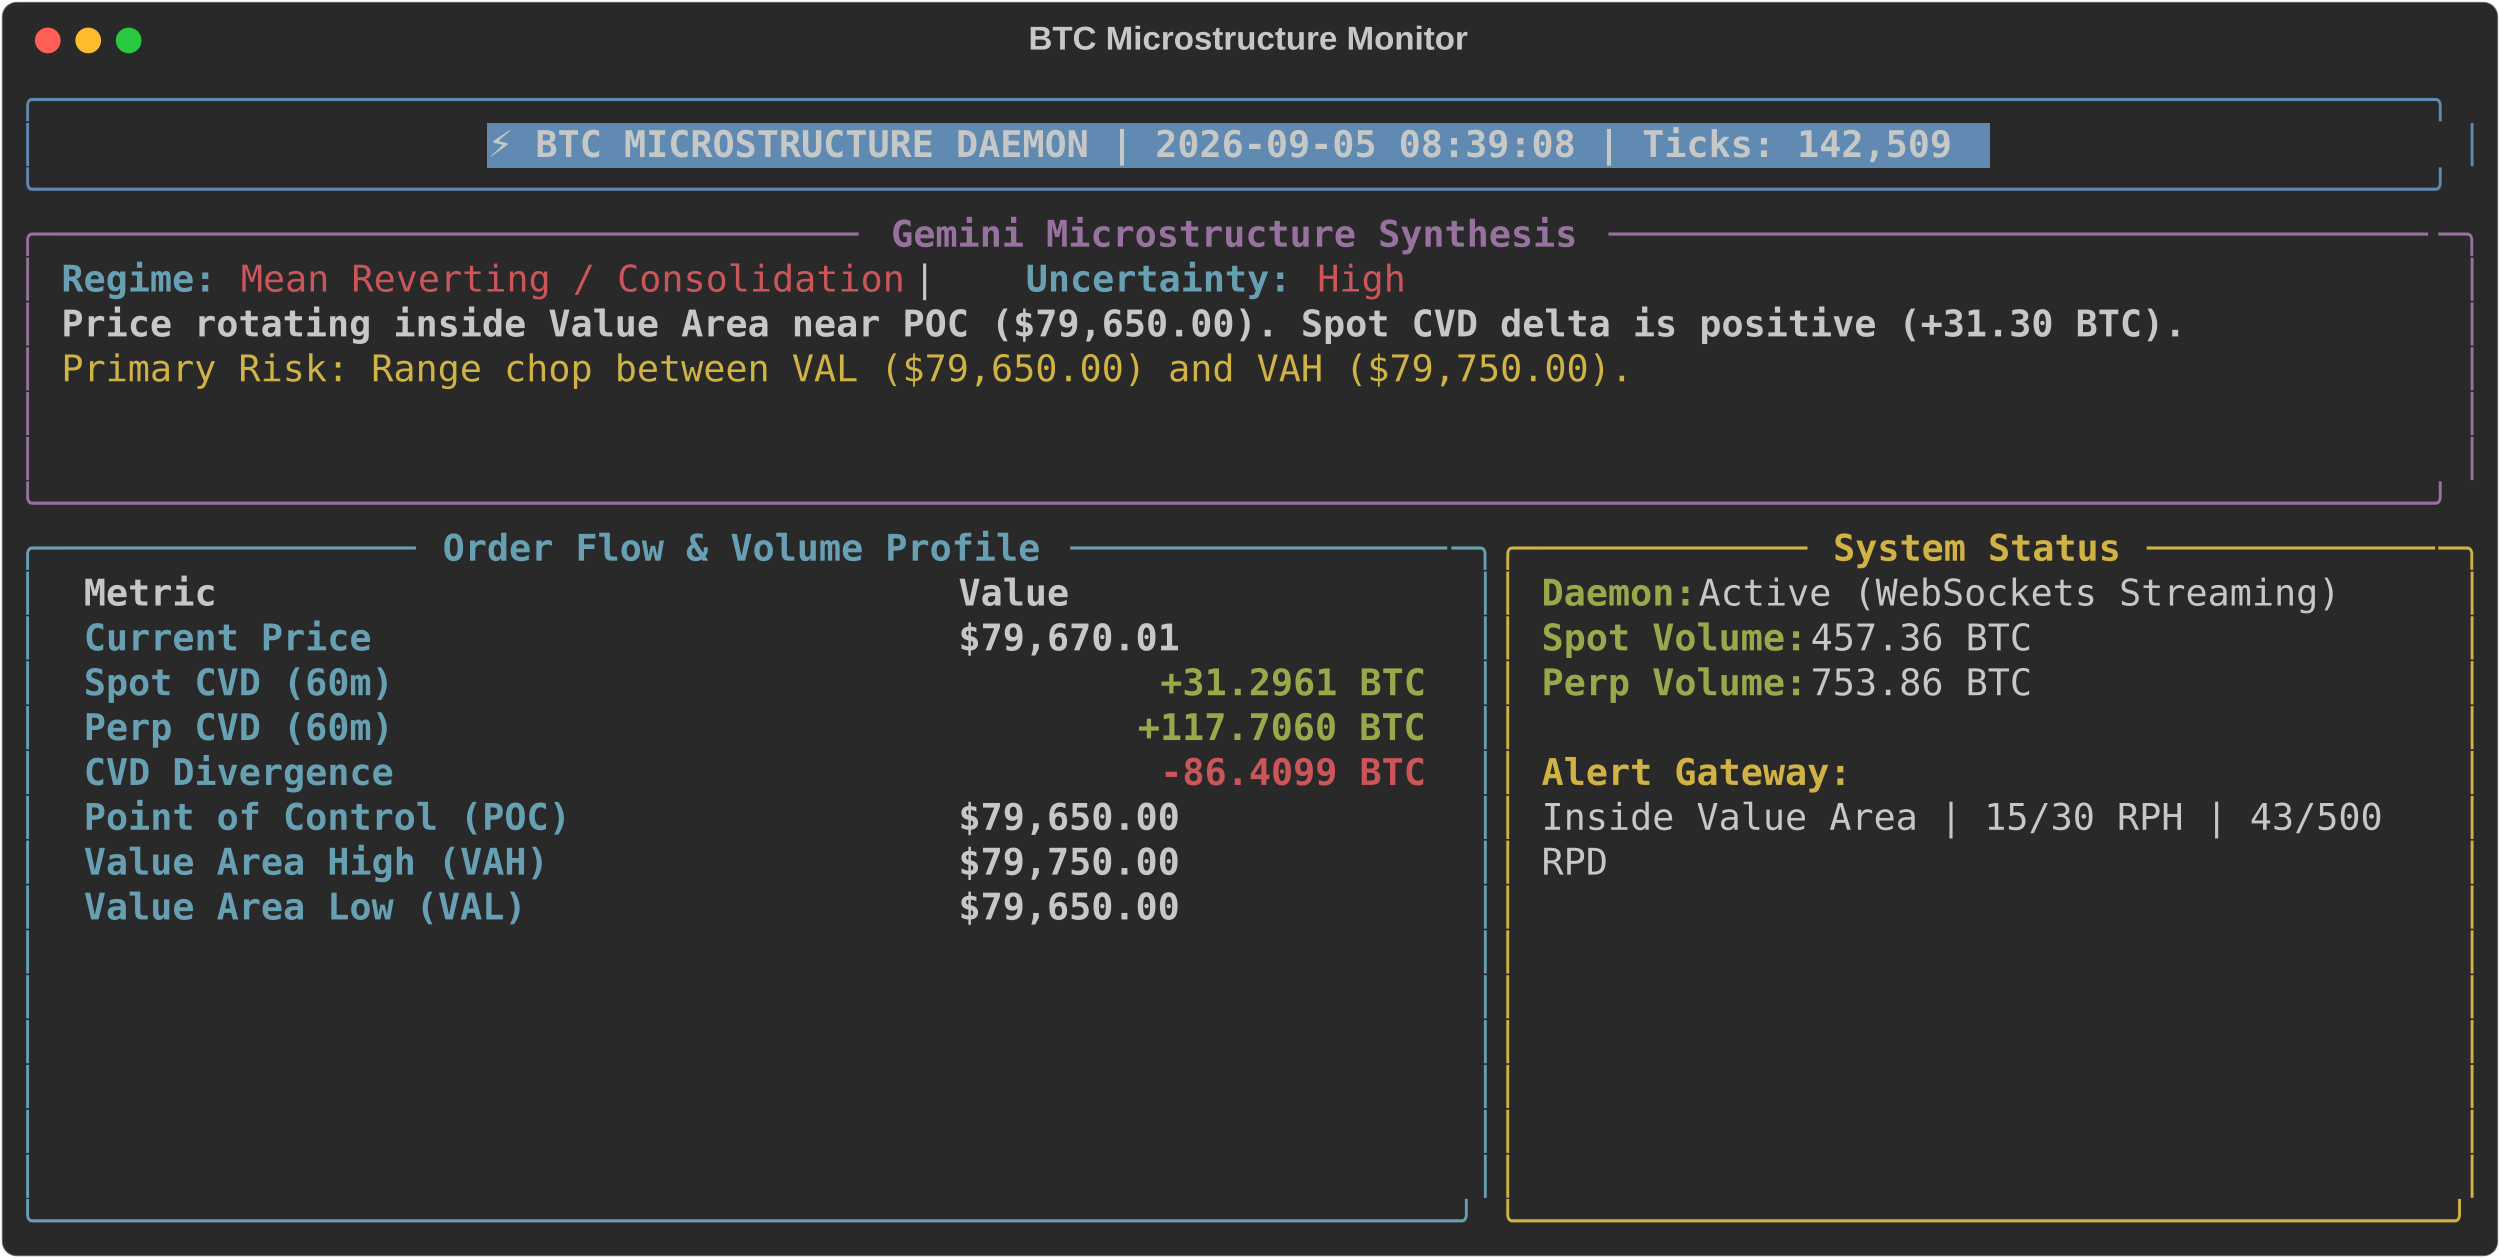
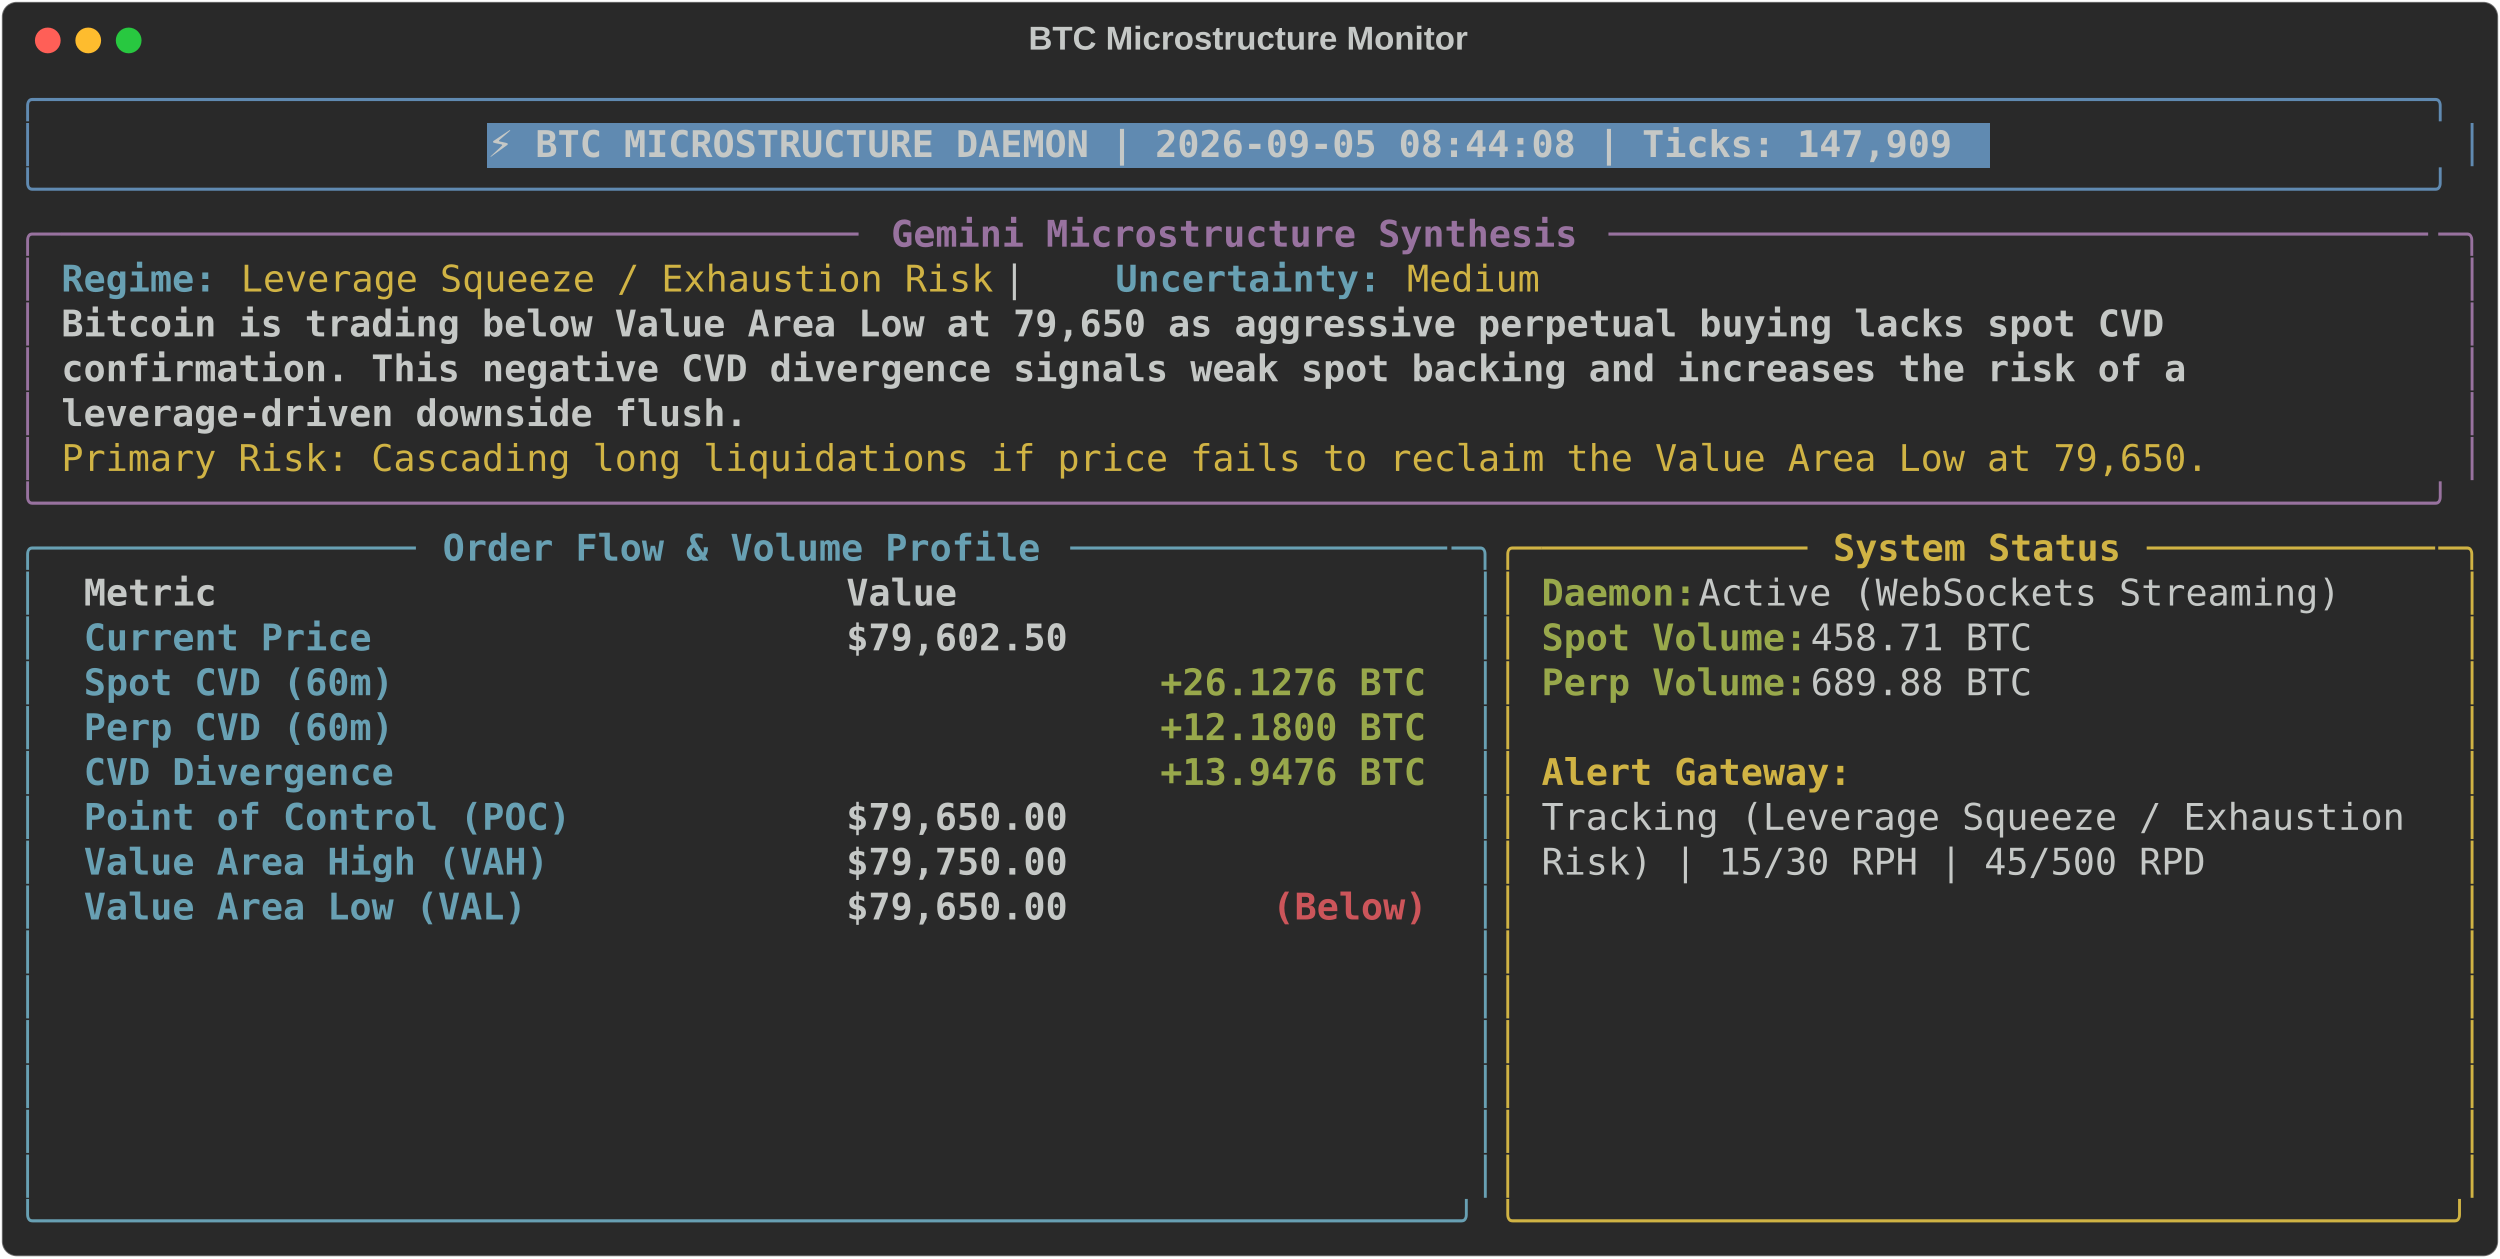
<svg xmlns="http://www.w3.org/2000/svg" class="rich-terminal" viewBox="0 0 1360 684.4">
  <style>

    @font-face {
        font-family: "Fira Code";
        src: local("FiraCode-Regular"),
                url("https://cdnjs.cloudflare.com/ajax/libs/firacode/6.2.0/woff2/FiraCode-Regular.woff2") format("woff2"),
                url("https://cdnjs.cloudflare.com/ajax/libs/firacode/6.2.0/woff/FiraCode-Regular.woff") format("woff");
        font-style: normal;
        font-weight: 400;
    }
    @font-face {
        font-family: "Fira Code";
        src: local("FiraCode-Bold"),
                url("https://cdnjs.cloudflare.com/ajax/libs/firacode/6.2.0/woff2/FiraCode-Bold.woff2") format("woff2"),
                url("https://cdnjs.cloudflare.com/ajax/libs/firacode/6.2.0/woff/FiraCode-Bold.woff") format("woff");
        font-style: bold;
        font-weight: 700;
    }

-     .terminal-72569911-matrix {
+     .terminal-2260129843-matrix {
        font-family: Fira Code, monospace;
        font-size: 20px;
        line-height: 24.4px;
        font-variant-east-asian: full-width;
    }

-     .terminal-72569911-title {
+     .terminal-2260129843-title {
        font-size: 18px;
        font-weight: bold;
        font-family: arial;
    }

-     .terminal-72569911-r1 { fill: #608ab1 }
- .terminal-72569911-r2 { fill: #c5c8c6 }
- .terminal-72569911-r3 { fill: #c5c8c6;font-weight: bold }
- .terminal-72569911-r4 { fill: #98729f }
- .terminal-72569911-r5 { fill: #98729f;font-weight: bold }
- .terminal-72569911-r6 { fill: #68a0b3;font-weight: bold }
- .terminal-72569911-r7 { fill: #cc555a }
- .terminal-72569911-r8 { fill: #d0b344 }
- .terminal-72569911-r9 { fill: #68a0b3 }
- .terminal-72569911-r10 { fill: #d0b344;font-weight: bold }
- .terminal-72569911-r11 { fill: #98a84b;font-weight: bold }
- .terminal-72569911-r12 { fill: #cc555a;font-weight: bold }
+     .terminal-2260129843-r1 { fill: #608ab1 }
+ .terminal-2260129843-r2 { fill: #c5c8c6 }
+ .terminal-2260129843-r3 { fill: #c5c8c6;font-weight: bold }
+ .terminal-2260129843-r4 { fill: #98729f }
+ .terminal-2260129843-r5 { fill: #98729f;font-weight: bold }
+ .terminal-2260129843-r6 { fill: #68a0b3;font-weight: bold }
+ .terminal-2260129843-r7 { fill: #d0b344 }
+ .terminal-2260129843-r8 { fill: #68a0b3 }
+ .terminal-2260129843-r9 { fill: #d0b344;font-weight: bold }
+ .terminal-2260129843-r10 { fill: #98a84b;font-weight: bold }
+ .terminal-2260129843-r11 { fill: #cc555a;font-weight: bold }
    </style>
  <defs>
-     <clipPath id="terminal-72569911-clip-terminal">
+     <clipPath id="terminal-2260129843-clip-terminal">
      <rect x="0" y="0" width="1341.0" height="633.4" />
    </clipPath>
-     <clipPath id="terminal-72569911-line-0">
+     <clipPath id="terminal-2260129843-line-0">
      <rect x="0" y="1.5" width="1342" height="24.65" />
    </clipPath>
-     <clipPath id="terminal-72569911-line-1">
+     <clipPath id="terminal-2260129843-line-1">
      <rect x="0" y="25.9" width="1342" height="24.65" />
    </clipPath>
-     <clipPath id="terminal-72569911-line-2">
+     <clipPath id="terminal-2260129843-line-2">
      <rect x="0" y="50.3" width="1342" height="24.65" />
    </clipPath>
-     <clipPath id="terminal-72569911-line-3">
+     <clipPath id="terminal-2260129843-line-3">
      <rect x="0" y="74.7" width="1342" height="24.65" />
    </clipPath>
-     <clipPath id="terminal-72569911-line-4">
+     <clipPath id="terminal-2260129843-line-4">
      <rect x="0" y="99.1" width="1342" height="24.65" />
    </clipPath>
-     <clipPath id="terminal-72569911-line-5">
+     <clipPath id="terminal-2260129843-line-5">
      <rect x="0" y="123.5" width="1342" height="24.65" />
    </clipPath>
-     <clipPath id="terminal-72569911-line-6">
+     <clipPath id="terminal-2260129843-line-6">
      <rect x="0" y="147.9" width="1342" height="24.65" />
    </clipPath>
-     <clipPath id="terminal-72569911-line-7">
+     <clipPath id="terminal-2260129843-line-7">
      <rect x="0" y="172.3" width="1342" height="24.65" />
    </clipPath>
-     <clipPath id="terminal-72569911-line-8">
+     <clipPath id="terminal-2260129843-line-8">
      <rect x="0" y="196.7" width="1342" height="24.65" />
    </clipPath>
-     <clipPath id="terminal-72569911-line-9">
+     <clipPath id="terminal-2260129843-line-9">
      <rect x="0" y="221.1" width="1342" height="24.65" />
    </clipPath>
-     <clipPath id="terminal-72569911-line-10">
+     <clipPath id="terminal-2260129843-line-10">
      <rect x="0" y="245.5" width="1342" height="24.65" />
    </clipPath>
-     <clipPath id="terminal-72569911-line-11">
+     <clipPath id="terminal-2260129843-line-11">
      <rect x="0" y="269.9" width="1342" height="24.65" />
    </clipPath>
-     <clipPath id="terminal-72569911-line-12">
+     <clipPath id="terminal-2260129843-line-12">
      <rect x="0" y="294.3" width="1342" height="24.65" />
    </clipPath>
-     <clipPath id="terminal-72569911-line-13">
+     <clipPath id="terminal-2260129843-line-13">
      <rect x="0" y="318.7" width="1342" height="24.65" />
    </clipPath>
-     <clipPath id="terminal-72569911-line-14">
+     <clipPath id="terminal-2260129843-line-14">
      <rect x="0" y="343.1" width="1342" height="24.65" />
    </clipPath>
-     <clipPath id="terminal-72569911-line-15">
+     <clipPath id="terminal-2260129843-line-15">
      <rect x="0" y="367.5" width="1342" height="24.65" />
    </clipPath>
-     <clipPath id="terminal-72569911-line-16">
+     <clipPath id="terminal-2260129843-line-16">
      <rect x="0" y="391.9" width="1342" height="24.65" />
    </clipPath>
-     <clipPath id="terminal-72569911-line-17">
+     <clipPath id="terminal-2260129843-line-17">
      <rect x="0" y="416.3" width="1342" height="24.65" />
    </clipPath>
-     <clipPath id="terminal-72569911-line-18">
+     <clipPath id="terminal-2260129843-line-18">
      <rect x="0" y="440.7" width="1342" height="24.65" />
    </clipPath>
-     <clipPath id="terminal-72569911-line-19">
+     <clipPath id="terminal-2260129843-line-19">
      <rect x="0" y="465.1" width="1342" height="24.65" />
    </clipPath>
-     <clipPath id="terminal-72569911-line-20">
+     <clipPath id="terminal-2260129843-line-20">
      <rect x="0" y="489.5" width="1342" height="24.65" />
    </clipPath>
-     <clipPath id="terminal-72569911-line-21">
+     <clipPath id="terminal-2260129843-line-21">
      <rect x="0" y="513.9" width="1342" height="24.65" />
    </clipPath>
-     <clipPath id="terminal-72569911-line-22">
+     <clipPath id="terminal-2260129843-line-22">
      <rect x="0" y="538.3" width="1342" height="24.65" />
    </clipPath>
-     <clipPath id="terminal-72569911-line-23">
+     <clipPath id="terminal-2260129843-line-23">
      <rect x="0" y="562.7" width="1342" height="24.65" />
    </clipPath>
-     <clipPath id="terminal-72569911-line-24">
+     <clipPath id="terminal-2260129843-line-24">
      <rect x="0" y="587.1" width="1342" height="24.65" />
    </clipPath>
  </defs>
  <rect fill="#292929" stroke="rgba(255,255,255,0.35)" stroke-width="1" x="1" y="1" width="1358" height="682.4" rx="8" />
-   <text class="terminal-72569911-title" fill="#c5c8c6" text-anchor="middle" x="679" y="27">BTC Microstructure Monitor</text>
+   <text class="terminal-2260129843-title" fill="#c5c8c6" text-anchor="middle" x="679" y="27">BTC Microstructure Monitor</text>
  <g transform="translate(26,22)">
    <circle cx="0" cy="0" r="7" fill="#ff5f57" />
    <circle cx="22" cy="0" r="7" fill="#febc2e" />
    <circle cx="44" cy="0" r="7" fill="#28c840" />
  </g>
-   <g transform="translate(9, 41)" clip-path="url(#terminal-72569911-clip-terminal)">
+   <g transform="translate(9, 41)" clip-path="url(#terminal-2260129843-clip-terminal)">
    <rect fill="#608ab1" x="256.2" y="25.9" width="817.4" height="24.65" shape-rendering="crispEdges" />
-     <g class="terminal-72569911-matrix">
-       <text class="terminal-72569911-r1" x="0" y="20" textLength="1342" clip-path="url(#terminal-72569911-line-0)">╭────────────────────────────────────────────────────────────────────────────────────────────────────────────╮</text>
-       <text class="terminal-72569911-r2" x="1342" y="20" textLength="12.2" clip-path="url(#terminal-72569911-line-0)">
- </text>
-       <text class="terminal-72569911-r1" x="0" y="44.4" textLength="12.2" clip-path="url(#terminal-72569911-line-1)">│</text>
-       <text class="terminal-72569911-r3" x="256.2" y="44.4" textLength="805.2" clip-path="url(#terminal-72569911-line-1)">⚡ BTC MICROSTRUCTURE DAEMON | 2026-09-05 08:39:08 | Ticks: 142,509</text>
-       <text class="terminal-72569911-r1" x="1329.8" y="44.4" textLength="12.2" clip-path="url(#terminal-72569911-line-1)">│</text>
-       <text class="terminal-72569911-r2" x="1342" y="44.4" textLength="12.2" clip-path="url(#terminal-72569911-line-1)">
- </text>
-       <text class="terminal-72569911-r1" x="0" y="68.8" textLength="1342" clip-path="url(#terminal-72569911-line-2)">╰────────────────────────────────────────────────────────────────────────────────────────────────────────────╯</text>
-       <text class="terminal-72569911-r2" x="1342" y="68.8" textLength="12.2" clip-path="url(#terminal-72569911-line-2)">
- </text>
-       <text class="terminal-72569911-r4" x="0" y="93.2" textLength="24.4" clip-path="url(#terminal-72569911-line-3)">╭─</text>
-       <text class="terminal-72569911-r4" x="24.4" y="93.2" textLength="439.2" clip-path="url(#terminal-72569911-line-3)">────────────────────────────────────</text>
-       <text class="terminal-72569911-r5" x="475.8" y="93.2" textLength="378.2" clip-path="url(#terminal-72569911-line-3)">Gemini Microstructure Synthesis</text>
-       <text class="terminal-72569911-r4" x="866.2" y="93.2" textLength="451.4" clip-path="url(#terminal-72569911-line-3)">─────────────────────────────────────</text>
-       <text class="terminal-72569911-r4" x="1317.6" y="93.2" textLength="24.4" clip-path="url(#terminal-72569911-line-3)">─╮</text>
-       <text class="terminal-72569911-r2" x="1342" y="93.2" textLength="12.2" clip-path="url(#terminal-72569911-line-3)">
- </text>
-       <text class="terminal-72569911-r4" x="0" y="117.6" textLength="12.2" clip-path="url(#terminal-72569911-line-4)">│</text>
-       <text class="terminal-72569911-r6" x="24.4" y="117.6" textLength="85.4" clip-path="url(#terminal-72569911-line-4)">Regime:</text>
-       <text class="terminal-72569911-r7" x="122" y="117.6" textLength="366" clip-path="url(#terminal-72569911-line-4)">Mean Reverting / Consolidation</text>
-       <text class="terminal-72569911-r2" x="488" y="117.6" textLength="61" clip-path="url(#terminal-72569911-line-4)">  |  </text>
-       <text class="terminal-72569911-r6" x="549" y="117.6" textLength="146.4" clip-path="url(#terminal-72569911-line-4)">Uncertainty:</text>
-       <text class="terminal-72569911-r7" x="707.6" y="117.6" textLength="48.8" clip-path="url(#terminal-72569911-line-4)">High</text>
-       <text class="terminal-72569911-r4" x="1329.8" y="117.6" textLength="12.2" clip-path="url(#terminal-72569911-line-4)">│</text>
-       <text class="terminal-72569911-r2" x="1342" y="117.6" textLength="12.2" clip-path="url(#terminal-72569911-line-4)">
- </text>
-       <text class="terminal-72569911-r4" x="0" y="142" textLength="12.2" clip-path="url(#terminal-72569911-line-5)">│</text>
-       <text class="terminal-72569911-r3" x="24.4" y="142" textLength="1171.2" clip-path="url(#terminal-72569911-line-5)">Price rotating inside Value Area near POC ($79,650.00). Spot CVD delta is positive (+31.30 BTC).</text>
-       <text class="terminal-72569911-r4" x="1329.8" y="142" textLength="12.2" clip-path="url(#terminal-72569911-line-5)">│</text>
-       <text class="terminal-72569911-r2" x="1342" y="142" textLength="12.2" clip-path="url(#terminal-72569911-line-5)">
- </text>
-       <text class="terminal-72569911-r4" x="0" y="166.4" textLength="12.2" clip-path="url(#terminal-72569911-line-6)">│</text>
-       <text class="terminal-72569911-r8" x="24.4" y="166.4" textLength="866.2" clip-path="url(#terminal-72569911-line-6)">Primary Risk: Range chop between VAL ($79,650.00) and VAH ($79,750.00).</text>
-       <text class="terminal-72569911-r4" x="1329.8" y="166.4" textLength="12.2" clip-path="url(#terminal-72569911-line-6)">│</text>
-       <text class="terminal-72569911-r2" x="1342" y="166.4" textLength="12.2" clip-path="url(#terminal-72569911-line-6)">
- </text>
-       <text class="terminal-72569911-r4" x="0" y="190.8" textLength="12.2" clip-path="url(#terminal-72569911-line-7)">│</text>
-       <text class="terminal-72569911-r4" x="1329.8" y="190.8" textLength="12.2" clip-path="url(#terminal-72569911-line-7)">│</text>
-       <text class="terminal-72569911-r2" x="1342" y="190.8" textLength="12.2" clip-path="url(#terminal-72569911-line-7)">
- </text>
-       <text class="terminal-72569911-r4" x="0" y="215.2" textLength="12.2" clip-path="url(#terminal-72569911-line-8)">│</text>
-       <text class="terminal-72569911-r4" x="1329.8" y="215.2" textLength="12.2" clip-path="url(#terminal-72569911-line-8)">│</text>
-       <text class="terminal-72569911-r2" x="1342" y="215.2" textLength="12.2" clip-path="url(#terminal-72569911-line-8)">
- </text>
-       <text class="terminal-72569911-r4" x="0" y="239.6" textLength="1342" clip-path="url(#terminal-72569911-line-9)">╰────────────────────────────────────────────────────────────────────────────────────────────────────────────╯</text>
-       <text class="terminal-72569911-r2" x="1342" y="239.6" textLength="12.2" clip-path="url(#terminal-72569911-line-9)">
- </text>
-       <text class="terminal-72569911-r9" x="0" y="264" textLength="24.4" clip-path="url(#terminal-72569911-line-10)">╭─</text>
-       <text class="terminal-72569911-r9" x="24.4" y="264" textLength="195.2" clip-path="url(#terminal-72569911-line-10)">────────────────</text>
-       <text class="terminal-72569911-r6" x="231.8" y="264" textLength="329.4" clip-path="url(#terminal-72569911-line-10)">Order Flow &amp; Volume Profile</text>
-       <text class="terminal-72569911-r9" x="573.4" y="264" textLength="207.4" clip-path="url(#terminal-72569911-line-10)">─────────────────</text>
-       <text class="terminal-72569911-r9" x="780.8" y="264" textLength="24.4" clip-path="url(#terminal-72569911-line-10)">─╮</text>
-       <text class="terminal-72569911-r8" x="805.2" y="264" textLength="24.4" clip-path="url(#terminal-72569911-line-10)">╭─</text>
-       <text class="terminal-72569911-r8" x="829.6" y="264" textLength="146.4" clip-path="url(#terminal-72569911-line-10)">────────────</text>
-       <text class="terminal-72569911-r10" x="988.2" y="264" textLength="158.6" clip-path="url(#terminal-72569911-line-10)">System Status</text>
-       <text class="terminal-72569911-r8" x="1159" y="264" textLength="158.6" clip-path="url(#terminal-72569911-line-10)">─────────────</text>
-       <text class="terminal-72569911-r8" x="1317.6" y="264" textLength="24.4" clip-path="url(#terminal-72569911-line-10)">─╮</text>
-       <text class="terminal-72569911-r2" x="1342" y="264" textLength="12.2" clip-path="url(#terminal-72569911-line-10)">
- </text>
-       <text class="terminal-72569911-r9" x="0" y="288.4" textLength="12.2" clip-path="url(#terminal-72569911-line-11)">│</text>
-       <text class="terminal-72569911-r3" x="36.6" y="288.4" textLength="451.4" clip-path="url(#terminal-72569911-line-11)">Metric                               </text>
-       <text class="terminal-72569911-r3" x="512.4" y="288.4" textLength="256.2" clip-path="url(#terminal-72569911-line-11)">                Value</text>
-       <text class="terminal-72569911-r9" x="793" y="288.4" textLength="12.2" clip-path="url(#terminal-72569911-line-11)">│</text>
-       <text class="terminal-72569911-r8" x="805.2" y="288.4" textLength="12.2" clip-path="url(#terminal-72569911-line-11)">│</text>
-       <text class="terminal-72569911-r11" x="829.6" y="288.4" textLength="85.4" clip-path="url(#terminal-72569911-line-11)">Daemon:</text>
-       <text class="terminal-72569911-r2" x="915" y="288.4" textLength="366" clip-path="url(#terminal-72569911-line-11)"> Active (WebSockets Streaming)</text>
-       <text class="terminal-72569911-r8" x="1329.8" y="288.4" textLength="12.2" clip-path="url(#terminal-72569911-line-11)">│</text>
-       <text class="terminal-72569911-r2" x="1342" y="288.4" textLength="12.2" clip-path="url(#terminal-72569911-line-11)">
- </text>
-       <text class="terminal-72569911-r9" x="0" y="312.8" textLength="12.2" clip-path="url(#terminal-72569911-line-12)">│</text>
-       <text class="terminal-72569911-r6" x="36.6" y="312.8" textLength="451.4" clip-path="url(#terminal-72569911-line-12)">Current Price                        </text>
-       <text class="terminal-72569911-r3" x="512.4" y="312.8" textLength="256.2" clip-path="url(#terminal-72569911-line-12)">           $79,670.01</text>
-       <text class="terminal-72569911-r9" x="793" y="312.8" textLength="12.2" clip-path="url(#terminal-72569911-line-12)">│</text>
-       <text class="terminal-72569911-r8" x="805.2" y="312.8" textLength="12.2" clip-path="url(#terminal-72569911-line-12)">│</text>
-       <text class="terminal-72569911-r11" x="829.6" y="312.8" textLength="146.4" clip-path="url(#terminal-72569911-line-12)">Spot Volume:</text>
-       <text class="terminal-72569911-r2" x="976" y="312.8" textLength="134.2" clip-path="url(#terminal-72569911-line-12)"> 457.36 BTC</text>
-       <text class="terminal-72569911-r8" x="1329.8" y="312.8" textLength="12.2" clip-path="url(#terminal-72569911-line-12)">│</text>
-       <text class="terminal-72569911-r2" x="1342" y="312.8" textLength="12.2" clip-path="url(#terminal-72569911-line-12)">
- </text>
-       <text class="terminal-72569911-r9" x="0" y="337.2" textLength="12.2" clip-path="url(#terminal-72569911-line-13)">│</text>
-       <text class="terminal-72569911-r6" x="36.6" y="337.2" textLength="451.4" clip-path="url(#terminal-72569911-line-13)">Spot CVD (60m)                       </text>
-       <text class="terminal-72569911-r11" x="622.2" y="337.2" textLength="146.4" clip-path="url(#terminal-72569911-line-13)">+31.2961 BTC</text>
-       <text class="terminal-72569911-r9" x="793" y="337.2" textLength="12.2" clip-path="url(#terminal-72569911-line-13)">│</text>
-       <text class="terminal-72569911-r8" x="805.2" y="337.2" textLength="12.2" clip-path="url(#terminal-72569911-line-13)">│</text>
-       <text class="terminal-72569911-r11" x="829.6" y="337.2" textLength="146.4" clip-path="url(#terminal-72569911-line-13)">Perp Volume:</text>
-       <text class="terminal-72569911-r2" x="976" y="337.2" textLength="134.2" clip-path="url(#terminal-72569911-line-13)"> 753.86 BTC</text>
-       <text class="terminal-72569911-r8" x="1329.8" y="337.2" textLength="12.2" clip-path="url(#terminal-72569911-line-13)">│</text>
-       <text class="terminal-72569911-r2" x="1342" y="337.2" textLength="12.2" clip-path="url(#terminal-72569911-line-13)">
- </text>
-       <text class="terminal-72569911-r9" x="0" y="361.6" textLength="12.2" clip-path="url(#terminal-72569911-line-14)">│</text>
-       <text class="terminal-72569911-r6" x="36.6" y="361.6" textLength="451.4" clip-path="url(#terminal-72569911-line-14)">Perp CVD (60m)                       </text>
-       <text class="terminal-72569911-r11" x="610" y="361.6" textLength="158.6" clip-path="url(#terminal-72569911-line-14)">+117.7060 BTC</text>
-       <text class="terminal-72569911-r9" x="793" y="361.6" textLength="12.2" clip-path="url(#terminal-72569911-line-14)">│</text>
-       <text class="terminal-72569911-r8" x="805.2" y="361.6" textLength="12.2" clip-path="url(#terminal-72569911-line-14)">│</text>
-       <text class="terminal-72569911-r8" x="1329.8" y="361.6" textLength="12.2" clip-path="url(#terminal-72569911-line-14)">│</text>
-       <text class="terminal-72569911-r2" x="1342" y="361.6" textLength="12.2" clip-path="url(#terminal-72569911-line-14)">
- </text>
-       <text class="terminal-72569911-r9" x="0" y="386" textLength="12.2" clip-path="url(#terminal-72569911-line-15)">│</text>
-       <text class="terminal-72569911-r6" x="36.6" y="386" textLength="451.4" clip-path="url(#terminal-72569911-line-15)">CVD Divergence                       </text>
-       <text class="terminal-72569911-r12" x="622.2" y="386" textLength="146.4" clip-path="url(#terminal-72569911-line-15)">-86.4099 BTC</text>
-       <text class="terminal-72569911-r9" x="793" y="386" textLength="12.2" clip-path="url(#terminal-72569911-line-15)">│</text>
-       <text class="terminal-72569911-r8" x="805.2" y="386" textLength="12.2" clip-path="url(#terminal-72569911-line-15)">│</text>
-       <text class="terminal-72569911-r10" x="829.6" y="386" textLength="170.8" clip-path="url(#terminal-72569911-line-15)">Alert Gateway:</text>
-       <text class="terminal-72569911-r8" x="1329.8" y="386" textLength="12.2" clip-path="url(#terminal-72569911-line-15)">│</text>
-       <text class="terminal-72569911-r2" x="1342" y="386" textLength="12.2" clip-path="url(#terminal-72569911-line-15)">
- </text>
-       <text class="terminal-72569911-r9" x="0" y="410.4" textLength="12.2" clip-path="url(#terminal-72569911-line-16)">│</text>
-       <text class="terminal-72569911-r6" x="36.6" y="410.4" textLength="451.4" clip-path="url(#terminal-72569911-line-16)">Point of Control (POC)               </text>
-       <text class="terminal-72569911-r3" x="512.4" y="410.4" textLength="256.2" clip-path="url(#terminal-72569911-line-16)">           $79,650.00</text>
-       <text class="terminal-72569911-r9" x="793" y="410.4" textLength="12.2" clip-path="url(#terminal-72569911-line-16)">│</text>
-       <text class="terminal-72569911-r8" x="805.2" y="410.4" textLength="12.2" clip-path="url(#terminal-72569911-line-16)">│</text>
-       <text class="terminal-72569911-r2" x="829.6" y="410.4" textLength="475.8" clip-path="url(#terminal-72569911-line-16)">Inside Value Area | 15/30 RPH | 43/500 </text>
-       <text class="terminal-72569911-r8" x="1329.8" y="410.4" textLength="12.2" clip-path="url(#terminal-72569911-line-16)">│</text>
-       <text class="terminal-72569911-r2" x="1342" y="410.4" textLength="12.2" clip-path="url(#terminal-72569911-line-16)">
- </text>
-       <text class="terminal-72569911-r9" x="0" y="434.8" textLength="12.2" clip-path="url(#terminal-72569911-line-17)">│</text>
-       <text class="terminal-72569911-r6" x="36.6" y="434.8" textLength="451.4" clip-path="url(#terminal-72569911-line-17)">Value Area High (VAH)                </text>
-       <text class="terminal-72569911-r3" x="512.4" y="434.8" textLength="256.2" clip-path="url(#terminal-72569911-line-17)">           $79,750.00</text>
-       <text class="terminal-72569911-r9" x="793" y="434.8" textLength="12.2" clip-path="url(#terminal-72569911-line-17)">│</text>
-       <text class="terminal-72569911-r8" x="805.2" y="434.8" textLength="12.2" clip-path="url(#terminal-72569911-line-17)">│</text>
-       <text class="terminal-72569911-r2" x="829.6" y="434.8" textLength="36.6" clip-path="url(#terminal-72569911-line-17)">RPD</text>
-       <text class="terminal-72569911-r8" x="1329.8" y="434.8" textLength="12.2" clip-path="url(#terminal-72569911-line-17)">│</text>
-       <text class="terminal-72569911-r2" x="1342" y="434.8" textLength="12.2" clip-path="url(#terminal-72569911-line-17)">
- </text>
-       <text class="terminal-72569911-r9" x="0" y="459.2" textLength="12.2" clip-path="url(#terminal-72569911-line-18)">│</text>
-       <text class="terminal-72569911-r6" x="36.6" y="459.2" textLength="451.4" clip-path="url(#terminal-72569911-line-18)">Value Area Low (VAL)                 </text>
-       <text class="terminal-72569911-r3" x="512.4" y="459.2" textLength="256.2" clip-path="url(#terminal-72569911-line-18)">           $79,650.00</text>
-       <text class="terminal-72569911-r9" x="793" y="459.2" textLength="12.2" clip-path="url(#terminal-72569911-line-18)">│</text>
-       <text class="terminal-72569911-r8" x="805.2" y="459.2" textLength="12.2" clip-path="url(#terminal-72569911-line-18)">│</text>
-       <text class="terminal-72569911-r8" x="1329.8" y="459.2" textLength="12.2" clip-path="url(#terminal-72569911-line-18)">│</text>
-       <text class="terminal-72569911-r2" x="1342" y="459.2" textLength="12.2" clip-path="url(#terminal-72569911-line-18)">
- </text>
-       <text class="terminal-72569911-r9" x="0" y="483.6" textLength="12.2" clip-path="url(#terminal-72569911-line-19)">│</text>
-       <text class="terminal-72569911-r9" x="793" y="483.6" textLength="12.2" clip-path="url(#terminal-72569911-line-19)">│</text>
-       <text class="terminal-72569911-r8" x="805.2" y="483.6" textLength="12.2" clip-path="url(#terminal-72569911-line-19)">│</text>
-       <text class="terminal-72569911-r8" x="1329.8" y="483.6" textLength="12.2" clip-path="url(#terminal-72569911-line-19)">│</text>
-       <text class="terminal-72569911-r2" x="1342" y="483.6" textLength="12.2" clip-path="url(#terminal-72569911-line-19)">
- </text>
-       <text class="terminal-72569911-r9" x="0" y="508" textLength="12.2" clip-path="url(#terminal-72569911-line-20)">│</text>
-       <text class="terminal-72569911-r9" x="793" y="508" textLength="12.2" clip-path="url(#terminal-72569911-line-20)">│</text>
-       <text class="terminal-72569911-r8" x="805.2" y="508" textLength="12.2" clip-path="url(#terminal-72569911-line-20)">│</text>
-       <text class="terminal-72569911-r8" x="1329.8" y="508" textLength="12.2" clip-path="url(#terminal-72569911-line-20)">│</text>
-       <text class="terminal-72569911-r2" x="1342" y="508" textLength="12.2" clip-path="url(#terminal-72569911-line-20)">
- </text>
-       <text class="terminal-72569911-r9" x="0" y="532.4" textLength="12.2" clip-path="url(#terminal-72569911-line-21)">│</text>
-       <text class="terminal-72569911-r9" x="793" y="532.4" textLength="12.2" clip-path="url(#terminal-72569911-line-21)">│</text>
-       <text class="terminal-72569911-r8" x="805.2" y="532.4" textLength="12.2" clip-path="url(#terminal-72569911-line-21)">│</text>
-       <text class="terminal-72569911-r8" x="1329.8" y="532.4" textLength="12.2" clip-path="url(#terminal-72569911-line-21)">│</text>
-       <text class="terminal-72569911-r2" x="1342" y="532.4" textLength="12.2" clip-path="url(#terminal-72569911-line-21)">
- </text>
-       <text class="terminal-72569911-r9" x="0" y="556.8" textLength="12.2" clip-path="url(#terminal-72569911-line-22)">│</text>
-       <text class="terminal-72569911-r9" x="793" y="556.8" textLength="12.2" clip-path="url(#terminal-72569911-line-22)">│</text>
-       <text class="terminal-72569911-r8" x="805.2" y="556.8" textLength="12.2" clip-path="url(#terminal-72569911-line-22)">│</text>
-       <text class="terminal-72569911-r8" x="1329.8" y="556.8" textLength="12.2" clip-path="url(#terminal-72569911-line-22)">│</text>
-       <text class="terminal-72569911-r2" x="1342" y="556.8" textLength="12.2" clip-path="url(#terminal-72569911-line-22)">
- </text>
-       <text class="terminal-72569911-r9" x="0" y="581.2" textLength="12.2" clip-path="url(#terminal-72569911-line-23)">│</text>
-       <text class="terminal-72569911-r9" x="793" y="581.2" textLength="12.2" clip-path="url(#terminal-72569911-line-23)">│</text>
-       <text class="terminal-72569911-r8" x="805.2" y="581.2" textLength="12.2" clip-path="url(#terminal-72569911-line-23)">│</text>
-       <text class="terminal-72569911-r8" x="1329.8" y="581.2" textLength="12.2" clip-path="url(#terminal-72569911-line-23)">│</text>
-       <text class="terminal-72569911-r2" x="1342" y="581.2" textLength="12.2" clip-path="url(#terminal-72569911-line-23)">
- </text>
-       <text class="terminal-72569911-r9" x="0" y="605.6" textLength="12.2" clip-path="url(#terminal-72569911-line-24)">│</text>
-       <text class="terminal-72569911-r9" x="793" y="605.6" textLength="12.2" clip-path="url(#terminal-72569911-line-24)">│</text>
-       <text class="terminal-72569911-r8" x="805.2" y="605.6" textLength="12.2" clip-path="url(#terminal-72569911-line-24)">│</text>
-       <text class="terminal-72569911-r8" x="1329.8" y="605.6" textLength="12.2" clip-path="url(#terminal-72569911-line-24)">│</text>
-       <text class="terminal-72569911-r2" x="1342" y="605.6" textLength="12.2" clip-path="url(#terminal-72569911-line-24)">
- </text>
-       <text class="terminal-72569911-r9" x="0" y="630" textLength="805.2" clip-path="url(#terminal-72569911-line-25)">╰────────────────────────────────────────────────────────────────╯</text>
-       <text class="terminal-72569911-r8" x="805.2" y="630" textLength="536.8" clip-path="url(#terminal-72569911-line-25)">╰──────────────────────────────────────────╯</text>
-       <text class="terminal-72569911-r2" x="1342" y="630" textLength="12.2" clip-path="url(#terminal-72569911-line-25)">
+     <g class="terminal-2260129843-matrix">
+       <text class="terminal-2260129843-r1" x="0" y="20" textLength="1342" clip-path="url(#terminal-2260129843-line-0)">╭────────────────────────────────────────────────────────────────────────────────────────────────────────────╮</text>
+       <text class="terminal-2260129843-r2" x="1342" y="20" textLength="12.2" clip-path="url(#terminal-2260129843-line-0)">
+ </text>
+       <text class="terminal-2260129843-r1" x="0" y="44.4" textLength="12.2" clip-path="url(#terminal-2260129843-line-1)">│</text>
+       <text class="terminal-2260129843-r3" x="256.2" y="44.4" textLength="805.2" clip-path="url(#terminal-2260129843-line-1)">⚡ BTC MICROSTRUCTURE DAEMON | 2026-09-05 08:44:08 | Ticks: 147,909</text>
+       <text class="terminal-2260129843-r1" x="1329.8" y="44.4" textLength="12.2" clip-path="url(#terminal-2260129843-line-1)">│</text>
+       <text class="terminal-2260129843-r2" x="1342" y="44.4" textLength="12.2" clip-path="url(#terminal-2260129843-line-1)">
+ </text>
+       <text class="terminal-2260129843-r1" x="0" y="68.8" textLength="1342" clip-path="url(#terminal-2260129843-line-2)">╰────────────────────────────────────────────────────────────────────────────────────────────────────────────╯</text>
+       <text class="terminal-2260129843-r2" x="1342" y="68.8" textLength="12.2" clip-path="url(#terminal-2260129843-line-2)">
+ </text>
+       <text class="terminal-2260129843-r4" x="0" y="93.2" textLength="24.4" clip-path="url(#terminal-2260129843-line-3)">╭─</text>
+       <text class="terminal-2260129843-r4" x="24.4" y="93.2" textLength="439.2" clip-path="url(#terminal-2260129843-line-3)">────────────────────────────────────</text>
+       <text class="terminal-2260129843-r5" x="475.8" y="93.2" textLength="378.2" clip-path="url(#terminal-2260129843-line-3)">Gemini Microstructure Synthesis</text>
+       <text class="terminal-2260129843-r4" x="866.2" y="93.2" textLength="451.4" clip-path="url(#terminal-2260129843-line-3)">─────────────────────────────────────</text>
+       <text class="terminal-2260129843-r4" x="1317.6" y="93.2" textLength="24.4" clip-path="url(#terminal-2260129843-line-3)">─╮</text>
+       <text class="terminal-2260129843-r2" x="1342" y="93.2" textLength="12.2" clip-path="url(#terminal-2260129843-line-3)">
+ </text>
+       <text class="terminal-2260129843-r4" x="0" y="117.6" textLength="12.2" clip-path="url(#terminal-2260129843-line-4)">│</text>
+       <text class="terminal-2260129843-r6" x="24.4" y="117.6" textLength="85.4" clip-path="url(#terminal-2260129843-line-4)">Regime:</text>
+       <text class="terminal-2260129843-r7" x="122" y="117.6" textLength="414.8" clip-path="url(#terminal-2260129843-line-4)">Leverage Squeeze / Exhaustion Risk</text>
+       <text class="terminal-2260129843-r2" x="536.8" y="117.6" textLength="61" clip-path="url(#terminal-2260129843-line-4)">  |  </text>
+       <text class="terminal-2260129843-r6" x="597.8" y="117.6" textLength="146.4" clip-path="url(#terminal-2260129843-line-4)">Uncertainty:</text>
+       <text class="terminal-2260129843-r7" x="756.4" y="117.6" textLength="73.2" clip-path="url(#terminal-2260129843-line-4)">Medium</text>
+       <text class="terminal-2260129843-r4" x="1329.8" y="117.6" textLength="12.2" clip-path="url(#terminal-2260129843-line-4)">│</text>
+       <text class="terminal-2260129843-r2" x="1342" y="117.6" textLength="12.2" clip-path="url(#terminal-2260129843-line-4)">
+ </text>
+       <text class="terminal-2260129843-r4" x="0" y="142" textLength="12.2" clip-path="url(#terminal-2260129843-line-5)">│</text>
+       <text class="terminal-2260129843-r3" x="24.4" y="142" textLength="1171.2" clip-path="url(#terminal-2260129843-line-5)">Bitcoin is trading below Value Area Low at 79,650 as aggressive perpetual buying lacks spot CVD </text>
+       <text class="terminal-2260129843-r4" x="1329.8" y="142" textLength="12.2" clip-path="url(#terminal-2260129843-line-5)">│</text>
+       <text class="terminal-2260129843-r2" x="1342" y="142" textLength="12.2" clip-path="url(#terminal-2260129843-line-5)">
+ </text>
+       <text class="terminal-2260129843-r4" x="0" y="166.4" textLength="12.2" clip-path="url(#terminal-2260129843-line-6)">│</text>
+       <text class="terminal-2260129843-r3" x="24.4" y="166.4" textLength="1183.4" clip-path="url(#terminal-2260129843-line-6)">confirmation. This negative CVD divergence signals weak spot backing and increases the risk of a </text>
+       <text class="terminal-2260129843-r4" x="1329.8" y="166.4" textLength="12.2" clip-path="url(#terminal-2260129843-line-6)">│</text>
+       <text class="terminal-2260129843-r2" x="1342" y="166.4" textLength="12.2" clip-path="url(#terminal-2260129843-line-6)">
+ </text>
+       <text class="terminal-2260129843-r4" x="0" y="190.8" textLength="12.2" clip-path="url(#terminal-2260129843-line-7)">│</text>
+       <text class="terminal-2260129843-r3" x="24.4" y="190.8" textLength="378.2" clip-path="url(#terminal-2260129843-line-7)">leverage-driven downside flush.</text>
+       <text class="terminal-2260129843-r4" x="1329.8" y="190.8" textLength="12.2" clip-path="url(#terminal-2260129843-line-7)">│</text>
+       <text class="terminal-2260129843-r2" x="1342" y="190.8" textLength="12.2" clip-path="url(#terminal-2260129843-line-7)">
+ </text>
+       <text class="terminal-2260129843-r4" x="0" y="215.2" textLength="12.2" clip-path="url(#terminal-2260129843-line-8)">│</text>
+       <text class="terminal-2260129843-r7" x="24.4" y="215.2" textLength="1183.4" clip-path="url(#terminal-2260129843-line-8)">Primary Risk: Cascading long liquidations if price fails to reclaim the Value Area Low at 79,650.</text>
+       <text class="terminal-2260129843-r4" x="1329.8" y="215.2" textLength="12.2" clip-path="url(#terminal-2260129843-line-8)">│</text>
+       <text class="terminal-2260129843-r2" x="1342" y="215.2" textLength="12.2" clip-path="url(#terminal-2260129843-line-8)">
+ </text>
+       <text class="terminal-2260129843-r4" x="0" y="239.6" textLength="1342" clip-path="url(#terminal-2260129843-line-9)">╰────────────────────────────────────────────────────────────────────────────────────────────────────────────╯</text>
+       <text class="terminal-2260129843-r2" x="1342" y="239.6" textLength="12.2" clip-path="url(#terminal-2260129843-line-9)">
+ </text>
+       <text class="terminal-2260129843-r8" x="0" y="264" textLength="24.4" clip-path="url(#terminal-2260129843-line-10)">╭─</text>
+       <text class="terminal-2260129843-r8" x="24.4" y="264" textLength="195.2" clip-path="url(#terminal-2260129843-line-10)">────────────────</text>
+       <text class="terminal-2260129843-r6" x="231.8" y="264" textLength="329.4" clip-path="url(#terminal-2260129843-line-10)">Order Flow &amp; Volume Profile</text>
+       <text class="terminal-2260129843-r8" x="573.4" y="264" textLength="207.4" clip-path="url(#terminal-2260129843-line-10)">─────────────────</text>
+       <text class="terminal-2260129843-r8" x="780.8" y="264" textLength="24.4" clip-path="url(#terminal-2260129843-line-10)">─╮</text>
+       <text class="terminal-2260129843-r7" x="805.2" y="264" textLength="24.4" clip-path="url(#terminal-2260129843-line-10)">╭─</text>
+       <text class="terminal-2260129843-r7" x="829.6" y="264" textLength="146.4" clip-path="url(#terminal-2260129843-line-10)">────────────</text>
+       <text class="terminal-2260129843-r9" x="988.2" y="264" textLength="158.6" clip-path="url(#terminal-2260129843-line-10)">System Status</text>
+       <text class="terminal-2260129843-r7" x="1159" y="264" textLength="158.6" clip-path="url(#terminal-2260129843-line-10)">─────────────</text>
+       <text class="terminal-2260129843-r7" x="1317.6" y="264" textLength="24.4" clip-path="url(#terminal-2260129843-line-10)">─╮</text>
+       <text class="terminal-2260129843-r2" x="1342" y="264" textLength="12.2" clip-path="url(#terminal-2260129843-line-10)">
+ </text>
+       <text class="terminal-2260129843-r8" x="0" y="288.4" textLength="12.2" clip-path="url(#terminal-2260129843-line-11)">│</text>
+       <text class="terminal-2260129843-r3" x="36.6" y="288.4" textLength="390.4" clip-path="url(#terminal-2260129843-line-11)">Metric                          </text>
+       <text class="terminal-2260129843-r3" x="451.4" y="288.4" textLength="317.2" clip-path="url(#terminal-2260129843-line-11)">                     Value</text>
+       <text class="terminal-2260129843-r8" x="793" y="288.4" textLength="12.2" clip-path="url(#terminal-2260129843-line-11)">│</text>
+       <text class="terminal-2260129843-r7" x="805.2" y="288.4" textLength="12.2" clip-path="url(#terminal-2260129843-line-11)">│</text>
+       <text class="terminal-2260129843-r10" x="829.6" y="288.4" textLength="85.4" clip-path="url(#terminal-2260129843-line-11)">Daemon:</text>
+       <text class="terminal-2260129843-r2" x="915" y="288.4" textLength="366" clip-path="url(#terminal-2260129843-line-11)"> Active (WebSockets Streaming)</text>
+       <text class="terminal-2260129843-r7" x="1329.8" y="288.4" textLength="12.2" clip-path="url(#terminal-2260129843-line-11)">│</text>
+       <text class="terminal-2260129843-r2" x="1342" y="288.4" textLength="12.2" clip-path="url(#terminal-2260129843-line-11)">
+ </text>
+       <text class="terminal-2260129843-r8" x="0" y="312.8" textLength="12.2" clip-path="url(#terminal-2260129843-line-12)">│</text>
+       <text class="terminal-2260129843-r6" x="36.6" y="312.8" textLength="390.4" clip-path="url(#terminal-2260129843-line-12)">Current Price                   </text>
+       <text class="terminal-2260129843-r3" x="451.4" y="312.8" textLength="317.2" clip-path="url(#terminal-2260129843-line-12)">                $79,602.50</text>
+       <text class="terminal-2260129843-r8" x="793" y="312.8" textLength="12.2" clip-path="url(#terminal-2260129843-line-12)">│</text>
+       <text class="terminal-2260129843-r7" x="805.2" y="312.8" textLength="12.2" clip-path="url(#terminal-2260129843-line-12)">│</text>
+       <text class="terminal-2260129843-r10" x="829.6" y="312.8" textLength="146.4" clip-path="url(#terminal-2260129843-line-12)">Spot Volume:</text>
+       <text class="terminal-2260129843-r2" x="976" y="312.8" textLength="134.2" clip-path="url(#terminal-2260129843-line-12)"> 458.71 BTC</text>
+       <text class="terminal-2260129843-r7" x="1329.8" y="312.8" textLength="12.2" clip-path="url(#terminal-2260129843-line-12)">│</text>
+       <text class="terminal-2260129843-r2" x="1342" y="312.8" textLength="12.2" clip-path="url(#terminal-2260129843-line-12)">
+ </text>
+       <text class="terminal-2260129843-r8" x="0" y="337.2" textLength="12.2" clip-path="url(#terminal-2260129843-line-13)">│</text>
+       <text class="terminal-2260129843-r6" x="36.6" y="337.2" textLength="390.4" clip-path="url(#terminal-2260129843-line-13)">Spot CVD (60m)                  </text>
+       <text class="terminal-2260129843-r10" x="622.2" y="337.2" textLength="146.4" clip-path="url(#terminal-2260129843-line-13)">+26.1276 BTC</text>
+       <text class="terminal-2260129843-r8" x="793" y="337.2" textLength="12.2" clip-path="url(#terminal-2260129843-line-13)">│</text>
+       <text class="terminal-2260129843-r7" x="805.2" y="337.2" textLength="12.2" clip-path="url(#terminal-2260129843-line-13)">│</text>
+       <text class="terminal-2260129843-r10" x="829.6" y="337.2" textLength="146.4" clip-path="url(#terminal-2260129843-line-13)">Perp Volume:</text>
+       <text class="terminal-2260129843-r2" x="976" y="337.2" textLength="134.2" clip-path="url(#terminal-2260129843-line-13)"> 689.88 BTC</text>
+       <text class="terminal-2260129843-r7" x="1329.8" y="337.2" textLength="12.2" clip-path="url(#terminal-2260129843-line-13)">│</text>
+       <text class="terminal-2260129843-r2" x="1342" y="337.2" textLength="12.2" clip-path="url(#terminal-2260129843-line-13)">
+ </text>
+       <text class="terminal-2260129843-r8" x="0" y="361.6" textLength="12.2" clip-path="url(#terminal-2260129843-line-14)">│</text>
+       <text class="terminal-2260129843-r6" x="36.6" y="361.6" textLength="390.4" clip-path="url(#terminal-2260129843-line-14)">Perp CVD (60m)                  </text>
+       <text class="terminal-2260129843-r10" x="622.2" y="361.6" textLength="146.4" clip-path="url(#terminal-2260129843-line-14)">+12.1800 BTC</text>
+       <text class="terminal-2260129843-r8" x="793" y="361.6" textLength="12.2" clip-path="url(#terminal-2260129843-line-14)">│</text>
+       <text class="terminal-2260129843-r7" x="805.2" y="361.6" textLength="12.2" clip-path="url(#terminal-2260129843-line-14)">│</text>
+       <text class="terminal-2260129843-r7" x="1329.8" y="361.6" textLength="12.2" clip-path="url(#terminal-2260129843-line-14)">│</text>
+       <text class="terminal-2260129843-r2" x="1342" y="361.6" textLength="12.2" clip-path="url(#terminal-2260129843-line-14)">
+ </text>
+       <text class="terminal-2260129843-r8" x="0" y="386" textLength="12.2" clip-path="url(#terminal-2260129843-line-15)">│</text>
+       <text class="terminal-2260129843-r6" x="36.6" y="386" textLength="390.4" clip-path="url(#terminal-2260129843-line-15)">CVD Divergence                  </text>
+       <text class="terminal-2260129843-r10" x="622.2" y="386" textLength="146.4" clip-path="url(#terminal-2260129843-line-15)">+13.9476 BTC</text>
+       <text class="terminal-2260129843-r8" x="793" y="386" textLength="12.2" clip-path="url(#terminal-2260129843-line-15)">│</text>
+       <text class="terminal-2260129843-r7" x="805.2" y="386" textLength="12.2" clip-path="url(#terminal-2260129843-line-15)">│</text>
+       <text class="terminal-2260129843-r9" x="829.6" y="386" textLength="170.8" clip-path="url(#terminal-2260129843-line-15)">Alert Gateway:</text>
+       <text class="terminal-2260129843-r7" x="1329.8" y="386" textLength="12.2" clip-path="url(#terminal-2260129843-line-15)">│</text>
+       <text class="terminal-2260129843-r2" x="1342" y="386" textLength="12.2" clip-path="url(#terminal-2260129843-line-15)">
+ </text>
+       <text class="terminal-2260129843-r8" x="0" y="410.4" textLength="12.2" clip-path="url(#terminal-2260129843-line-16)">│</text>
+       <text class="terminal-2260129843-r6" x="36.6" y="410.4" textLength="390.4" clip-path="url(#terminal-2260129843-line-16)">Point of Control (POC)          </text>
+       <text class="terminal-2260129843-r3" x="451.4" y="410.4" textLength="317.2" clip-path="url(#terminal-2260129843-line-16)">                $79,650.00</text>
+       <text class="terminal-2260129843-r8" x="793" y="410.4" textLength="12.2" clip-path="url(#terminal-2260129843-line-16)">│</text>
+       <text class="terminal-2260129843-r7" x="805.2" y="410.4" textLength="12.2" clip-path="url(#terminal-2260129843-line-16)">│</text>
+       <text class="terminal-2260129843-r2" x="829.6" y="410.4" textLength="488" clip-path="url(#terminal-2260129843-line-16)">Tracking (Leverage Squeeze / Exhaustion </text>
+       <text class="terminal-2260129843-r7" x="1329.8" y="410.4" textLength="12.2" clip-path="url(#terminal-2260129843-line-16)">│</text>
+       <text class="terminal-2260129843-r2" x="1342" y="410.4" textLength="12.2" clip-path="url(#terminal-2260129843-line-16)">
+ </text>
+       <text class="terminal-2260129843-r8" x="0" y="434.8" textLength="12.2" clip-path="url(#terminal-2260129843-line-17)">│</text>
+       <text class="terminal-2260129843-r6" x="36.6" y="434.8" textLength="390.4" clip-path="url(#terminal-2260129843-line-17)">Value Area High (VAH)           </text>
+       <text class="terminal-2260129843-r3" x="451.4" y="434.8" textLength="317.2" clip-path="url(#terminal-2260129843-line-17)">                $79,750.00</text>
+       <text class="terminal-2260129843-r8" x="793" y="434.8" textLength="12.2" clip-path="url(#terminal-2260129843-line-17)">│</text>
+       <text class="terminal-2260129843-r7" x="805.2" y="434.8" textLength="12.2" clip-path="url(#terminal-2260129843-line-17)">│</text>
+       <text class="terminal-2260129843-r2" x="829.6" y="434.8" textLength="366" clip-path="url(#terminal-2260129843-line-17)">Risk) | 15/30 RPH | 45/500 RPD</text>
+       <text class="terminal-2260129843-r7" x="1329.8" y="434.8" textLength="12.2" clip-path="url(#terminal-2260129843-line-17)">│</text>
+       <text class="terminal-2260129843-r2" x="1342" y="434.8" textLength="12.2" clip-path="url(#terminal-2260129843-line-17)">
+ </text>
+       <text class="terminal-2260129843-r8" x="0" y="459.2" textLength="12.2" clip-path="url(#terminal-2260129843-line-18)">│</text>
+       <text class="terminal-2260129843-r6" x="36.6" y="459.2" textLength="390.4" clip-path="url(#terminal-2260129843-line-18)">Value Area Low (VAL)            </text>
+       <text class="terminal-2260129843-r3" x="451.4" y="459.2" textLength="231.8" clip-path="url(#terminal-2260129843-line-18)">        $79,650.00 </text>
+       <text class="terminal-2260129843-r11" x="683.2" y="459.2" textLength="85.4" clip-path="url(#terminal-2260129843-line-18)">(Below)</text>
+       <text class="terminal-2260129843-r8" x="793" y="459.2" textLength="12.2" clip-path="url(#terminal-2260129843-line-18)">│</text>
+       <text class="terminal-2260129843-r7" x="805.2" y="459.2" textLength="12.2" clip-path="url(#terminal-2260129843-line-18)">│</text>
+       <text class="terminal-2260129843-r7" x="1329.8" y="459.2" textLength="12.2" clip-path="url(#terminal-2260129843-line-18)">│</text>
+       <text class="terminal-2260129843-r2" x="1342" y="459.2" textLength="12.2" clip-path="url(#terminal-2260129843-line-18)">
+ </text>
+       <text class="terminal-2260129843-r8" x="0" y="483.6" textLength="12.2" clip-path="url(#terminal-2260129843-line-19)">│</text>
+       <text class="terminal-2260129843-r8" x="793" y="483.6" textLength="12.2" clip-path="url(#terminal-2260129843-line-19)">│</text>
+       <text class="terminal-2260129843-r7" x="805.2" y="483.6" textLength="12.2" clip-path="url(#terminal-2260129843-line-19)">│</text>
+       <text class="terminal-2260129843-r7" x="1329.8" y="483.6" textLength="12.2" clip-path="url(#terminal-2260129843-line-19)">│</text>
+       <text class="terminal-2260129843-r2" x="1342" y="483.6" textLength="12.2" clip-path="url(#terminal-2260129843-line-19)">
+ </text>
+       <text class="terminal-2260129843-r8" x="0" y="508" textLength="12.2" clip-path="url(#terminal-2260129843-line-20)">│</text>
+       <text class="terminal-2260129843-r8" x="793" y="508" textLength="12.2" clip-path="url(#terminal-2260129843-line-20)">│</text>
+       <text class="terminal-2260129843-r7" x="805.2" y="508" textLength="12.2" clip-path="url(#terminal-2260129843-line-20)">│</text>
+       <text class="terminal-2260129843-r7" x="1329.8" y="508" textLength="12.2" clip-path="url(#terminal-2260129843-line-20)">│</text>
+       <text class="terminal-2260129843-r2" x="1342" y="508" textLength="12.2" clip-path="url(#terminal-2260129843-line-20)">
+ </text>
+       <text class="terminal-2260129843-r8" x="0" y="532.4" textLength="12.2" clip-path="url(#terminal-2260129843-line-21)">│</text>
+       <text class="terminal-2260129843-r8" x="793" y="532.4" textLength="12.2" clip-path="url(#terminal-2260129843-line-21)">│</text>
+       <text class="terminal-2260129843-r7" x="805.2" y="532.4" textLength="12.2" clip-path="url(#terminal-2260129843-line-21)">│</text>
+       <text class="terminal-2260129843-r7" x="1329.8" y="532.4" textLength="12.2" clip-path="url(#terminal-2260129843-line-21)">│</text>
+       <text class="terminal-2260129843-r2" x="1342" y="532.4" textLength="12.2" clip-path="url(#terminal-2260129843-line-21)">
+ </text>
+       <text class="terminal-2260129843-r8" x="0" y="556.8" textLength="12.2" clip-path="url(#terminal-2260129843-line-22)">│</text>
+       <text class="terminal-2260129843-r8" x="793" y="556.8" textLength="12.2" clip-path="url(#terminal-2260129843-line-22)">│</text>
+       <text class="terminal-2260129843-r7" x="805.2" y="556.8" textLength="12.2" clip-path="url(#terminal-2260129843-line-22)">│</text>
+       <text class="terminal-2260129843-r7" x="1329.8" y="556.8" textLength="12.2" clip-path="url(#terminal-2260129843-line-22)">│</text>
+       <text class="terminal-2260129843-r2" x="1342" y="556.8" textLength="12.2" clip-path="url(#terminal-2260129843-line-22)">
+ </text>
+       <text class="terminal-2260129843-r8" x="0" y="581.2" textLength="12.2" clip-path="url(#terminal-2260129843-line-23)">│</text>
+       <text class="terminal-2260129843-r8" x="793" y="581.2" textLength="12.2" clip-path="url(#terminal-2260129843-line-23)">│</text>
+       <text class="terminal-2260129843-r7" x="805.2" y="581.2" textLength="12.2" clip-path="url(#terminal-2260129843-line-23)">│</text>
+       <text class="terminal-2260129843-r7" x="1329.8" y="581.2" textLength="12.2" clip-path="url(#terminal-2260129843-line-23)">│</text>
+       <text class="terminal-2260129843-r2" x="1342" y="581.2" textLength="12.2" clip-path="url(#terminal-2260129843-line-23)">
+ </text>
+       <text class="terminal-2260129843-r8" x="0" y="605.6" textLength="12.2" clip-path="url(#terminal-2260129843-line-24)">│</text>
+       <text class="terminal-2260129843-r8" x="793" y="605.6" textLength="12.2" clip-path="url(#terminal-2260129843-line-24)">│</text>
+       <text class="terminal-2260129843-r7" x="805.2" y="605.6" textLength="12.2" clip-path="url(#terminal-2260129843-line-24)">│</text>
+       <text class="terminal-2260129843-r7" x="1329.8" y="605.6" textLength="12.2" clip-path="url(#terminal-2260129843-line-24)">│</text>
+       <text class="terminal-2260129843-r2" x="1342" y="605.6" textLength="12.2" clip-path="url(#terminal-2260129843-line-24)">
+ </text>
+       <text class="terminal-2260129843-r8" x="0" y="630" textLength="805.2" clip-path="url(#terminal-2260129843-line-25)">╰────────────────────────────────────────────────────────────────╯</text>
+       <text class="terminal-2260129843-r7" x="805.2" y="630" textLength="536.8" clip-path="url(#terminal-2260129843-line-25)">╰──────────────────────────────────────────╯</text>
+       <text class="terminal-2260129843-r2" x="1342" y="630" textLength="12.2" clip-path="url(#terminal-2260129843-line-25)">
</text>
    </g>
  </g>
</svg>
